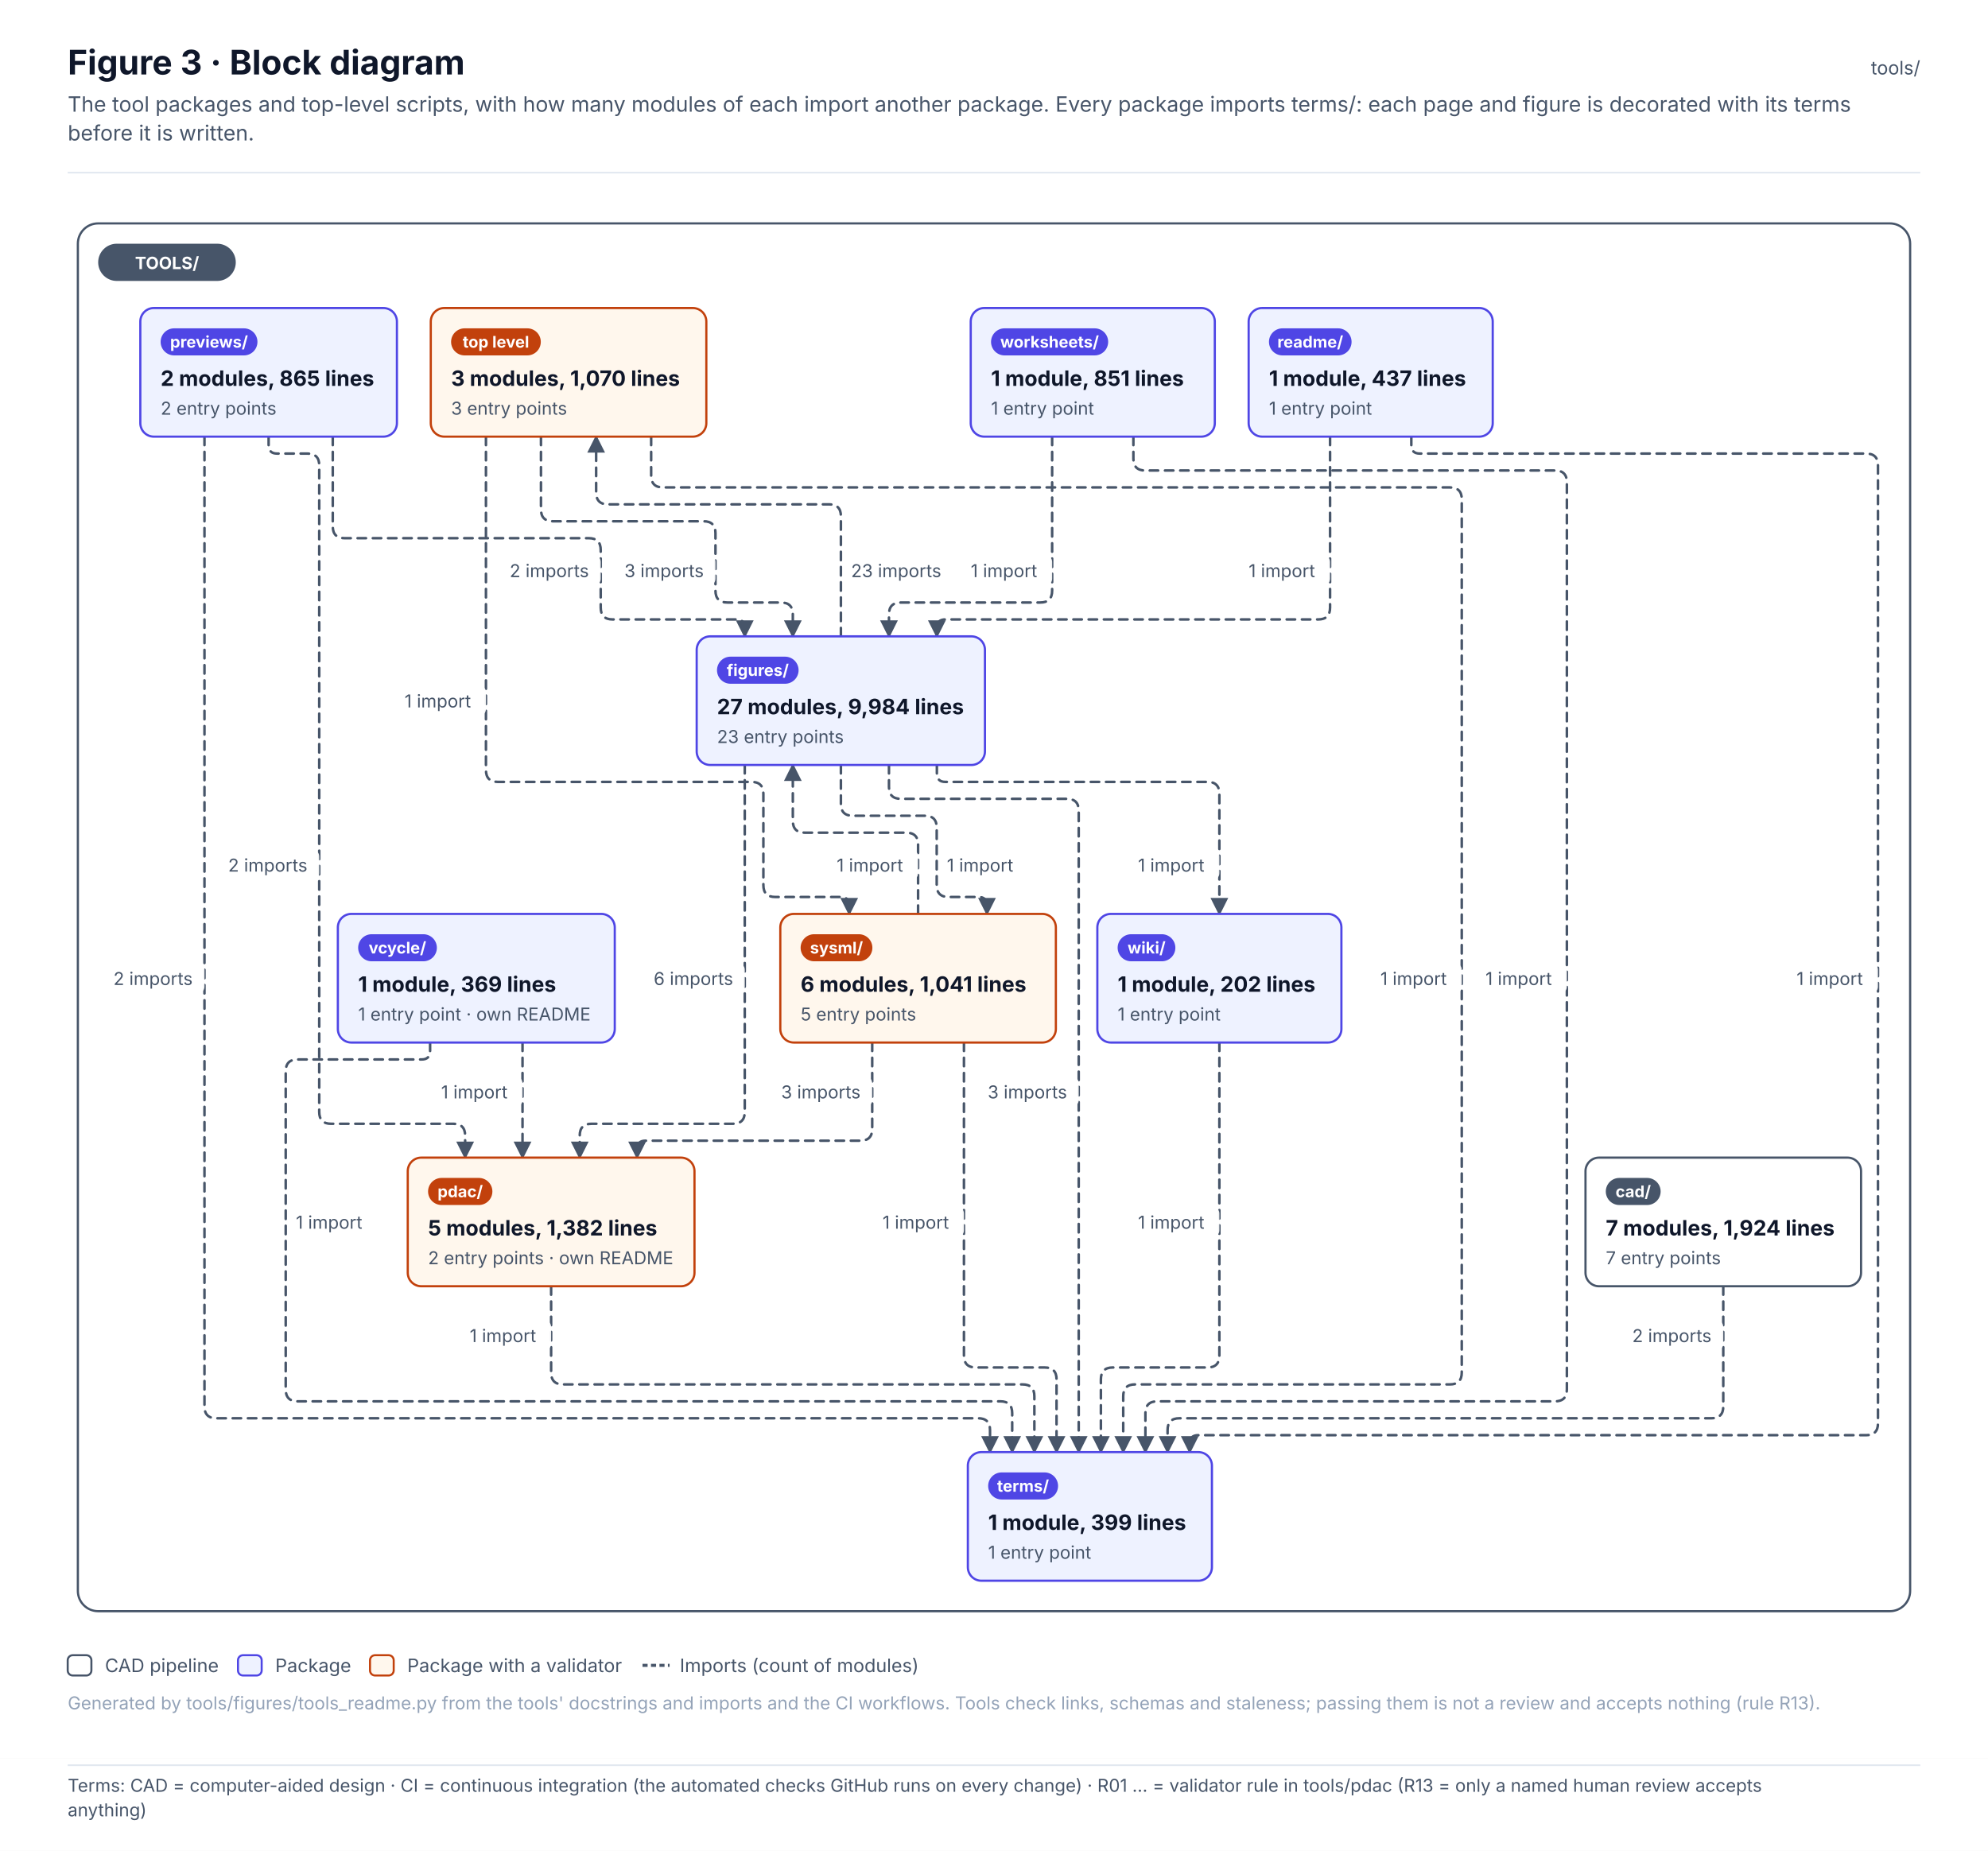
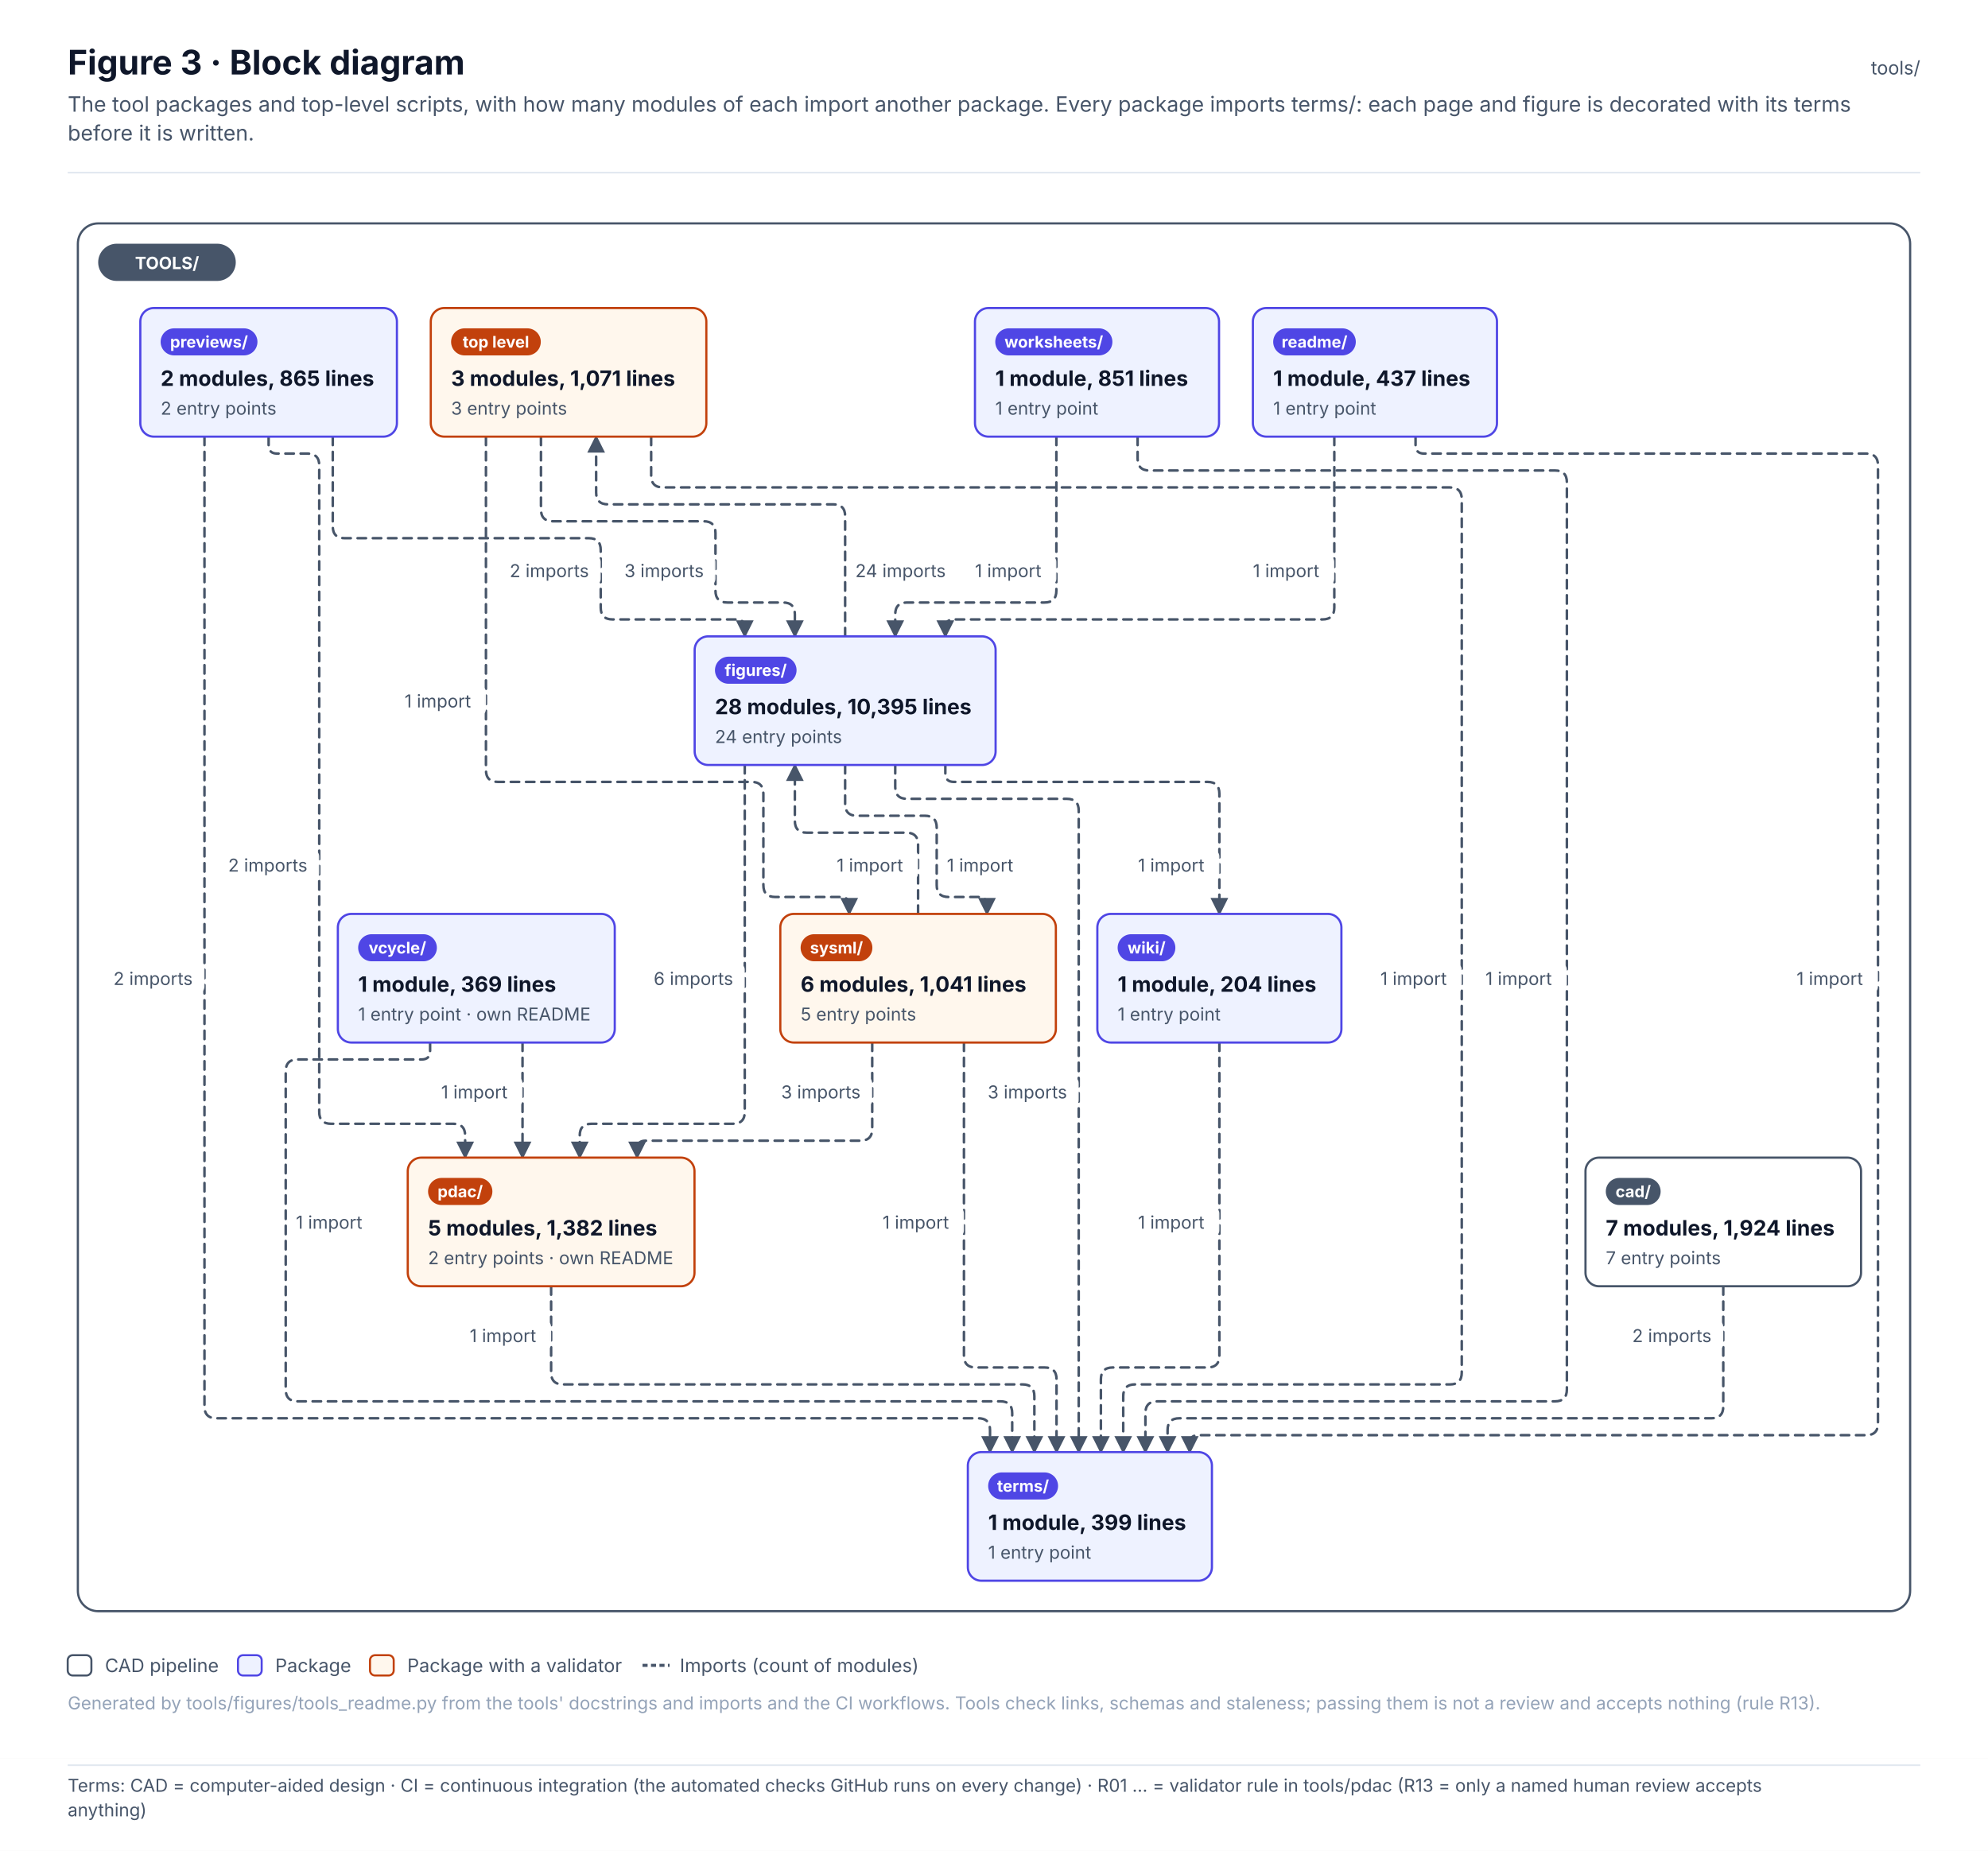
<svg xmlns="http://www.w3.org/2000/svg" width="1174.5" height="1093.6" viewBox="0 0 1174.5 1093.6" font-family="Inter, 'Segoe UI', Helvetica, Arial, sans-serif" role="img">
  <defs>
    <pattern id="hatch" patternUnits="userSpaceOnUse" width="6" height="6" patternTransform="rotate(45)">
      <rect width="6" height="6" fill="#F1F5F9" />
      <line x1="0" y1="0" x2="0" y2="6" stroke="#E2E8F0" stroke-width="2" />
    </pattern>
    <marker id="arr-ink" viewBox="0 0 10 10" refX="9" refY="5" markerWidth="7" markerHeight="7" orient="auto-start-reverse">
      <path d="M0 0 L10 5 L0 10 z" fill="#475569" />
    </marker>
    <marker id="dia-ink" viewBox="0 0 16 10" refX="15" refY="5" markerWidth="12" markerHeight="8" orient="auto-start-reverse">
      <path d="M1 5 L8 1 L15 5 L8 9 z" fill="#475569" />
    </marker>
    <marker id="tri-ink" viewBox="0 0 12 12" refX="11" refY="6" markerWidth="10" markerHeight="10" orient="auto-start-reverse">
      <path d="M1 1 L11 6 L1 11 z" fill="#FFFFFF" stroke="#475569" stroke-width="1.2" />
    </marker>
    <marker id="arr-system" viewBox="0 0 10 10" refX="9" refY="5" markerWidth="7" markerHeight="7" orient="auto-start-reverse">
      <path d="M0 0 L10 5 L0 10 z" fill="#4F46E5" />
    </marker>
    <marker id="dia-system" viewBox="0 0 16 10" refX="15" refY="5" markerWidth="12" markerHeight="8" orient="auto-start-reverse">
      <path d="M1 5 L8 1 L15 5 L8 9 z" fill="#4F46E5" />
    </marker>
    <marker id="tri-system" viewBox="0 0 12 12" refX="11" refY="6" markerWidth="10" markerHeight="10" orient="auto-start-reverse">
      <path d="M1 1 L11 6 L1 11 z" fill="#FFFFFF" stroke="#4F46E5" stroke-width="1.2" />
    </marker>
    <marker id="arr-software" viewBox="0 0 10 10" refX="9" refY="5" markerWidth="7" markerHeight="7" orient="auto-start-reverse">
      <path d="M0 0 L10 5 L0 10 z" fill="#0F766E" />
    </marker>
    <marker id="dia-software" viewBox="0 0 16 10" refX="15" refY="5" markerWidth="12" markerHeight="8" orient="auto-start-reverse">
      <path d="M1 5 L8 1 L15 5 L8 9 z" fill="#0F766E" />
    </marker>
    <marker id="tri-software" viewBox="0 0 12 12" refX="11" refY="6" markerWidth="10" markerHeight="10" orient="auto-start-reverse">
      <path d="M1 1 L11 6 L1 11 z" fill="#FFFFFF" stroke="#0F766E" stroke-width="1.2" />
    </marker>
    <marker id="arr-safety" viewBox="0 0 10 10" refX="9" refY="5" markerWidth="7" markerHeight="7" orient="auto-start-reverse">
      <path d="M0 0 L10 5 L0 10 z" fill="#C2410C" />
    </marker>
    <marker id="dia-safety" viewBox="0 0 16 10" refX="15" refY="5" markerWidth="12" markerHeight="8" orient="auto-start-reverse">
      <path d="M1 5 L8 1 L15 5 L8 9 z" fill="#C2410C" />
    </marker>
    <marker id="tri-safety" viewBox="0 0 12 12" refX="11" refY="6" markerWidth="10" markerHeight="10" orient="auto-start-reverse">
      <path d="M1 1 L11 6 L1 11 z" fill="#FFFFFF" stroke="#C2410C" stroke-width="1.2" />
    </marker>
    <marker id="arr-interface" viewBox="0 0 10 10" refX="9" refY="5" markerWidth="7" markerHeight="7" orient="auto-start-reverse">
      <path d="M0 0 L10 5 L0 10 z" fill="#7C3AED" />
    </marker>
    <marker id="dia-interface" viewBox="0 0 16 10" refX="15" refY="5" markerWidth="12" markerHeight="8" orient="auto-start-reverse">
      <path d="M1 5 L8 1 L15 5 L8 9 z" fill="#7C3AED" />
    </marker>
    <marker id="tri-interface" viewBox="0 0 12 12" refX="11" refY="6" markerWidth="10" markerHeight="10" orient="auto-start-reverse">
      <path d="M1 1 L11 6 L1 11 z" fill="#FFFFFF" stroke="#7C3AED" stroke-width="1.2" />
    </marker>
    <marker id="arr-external" viewBox="0 0 10 10" refX="9" refY="5" markerWidth="7" markerHeight="7" orient="auto-start-reverse">
      <path d="M0 0 L10 5 L0 10 z" fill="#64748B" />
    </marker>
    <marker id="dia-external" viewBox="0 0 16 10" refX="15" refY="5" markerWidth="12" markerHeight="8" orient="auto-start-reverse">
      <path d="M1 5 L8 1 L15 5 L8 9 z" fill="#64748B" />
    </marker>
    <marker id="tri-external" viewBox="0 0 12 12" refX="11" refY="6" markerWidth="10" markerHeight="10" orient="auto-start-reverse">
      <path d="M1 1 L11 6 L1 11 z" fill="#FFFFFF" stroke="#64748B" stroke-width="1.2" />
    </marker>
    <marker id="arr-work" viewBox="0 0 10 10" refX="9" refY="5" markerWidth="7" markerHeight="7" orient="auto-start-reverse">
      <path d="M0 0 L10 5 L0 10 z" fill="#475569" />
    </marker>
    <marker id="dia-work" viewBox="0 0 16 10" refX="15" refY="5" markerWidth="12" markerHeight="8" orient="auto-start-reverse">
      <path d="M1 5 L8 1 L15 5 L8 9 z" fill="#475569" />
    </marker>
    <marker id="tri-work" viewBox="0 0 12 12" refX="11" refY="6" markerWidth="10" markerHeight="10" orient="auto-start-reverse">
      <path d="M1 1 L11 6 L1 11 z" fill="#FFFFFF" stroke="#475569" stroke-width="1.2" />
    </marker>
    <marker id="arr-muted" viewBox="0 0 10 10" refX="9" refY="5" markerWidth="7" markerHeight="7" orient="auto-start-reverse">
      <path d="M0 0 L10 5 L0 10 z" fill="#94A3B8" />
    </marker>
    <marker id="dia-muted" viewBox="0 0 16 10" refX="15" refY="5" markerWidth="12" markerHeight="8" orient="auto-start-reverse">
      <path d="M1 5 L8 1 L15 5 L8 9 z" fill="#94A3B8" />
    </marker>
    <marker id="tri-muted" viewBox="0 0 12 12" refX="11" refY="6" markerWidth="10" markerHeight="10" orient="auto-start-reverse">
      <path d="M1 1 L11 6 L1 11 z" fill="#FFFFFF" stroke="#94A3B8" stroke-width="1.2" />
    </marker>
    <marker id="arr-current" viewBox="0 0 10 10" refX="9" refY="5" markerWidth="7" markerHeight="7" orient="auto-start-reverse">
      <path d="M0 0 L10 5 L0 10 z" fill="#0F172A" />
    </marker>
    <marker id="dia-current" viewBox="0 0 16 10" refX="15" refY="5" markerWidth="12" markerHeight="8" orient="auto-start-reverse">
      <path d="M1 5 L8 1 L15 5 L8 9 z" fill="#0F172A" />
    </marker>
    <marker id="tri-current" viewBox="0 0 12 12" refX="11" refY="6" markerWidth="10" markerHeight="10" orient="auto-start-reverse">
      <path d="M1 1 L11 6 L1 11 z" fill="#FFFFFF" stroke="#0F172A" stroke-width="1.2" />
    </marker>
    <marker id="arr-ok" viewBox="0 0 10 10" refX="9" refY="5" markerWidth="7" markerHeight="7" orient="auto-start-reverse">
      <path d="M0 0 L10 5 L0 10 z" fill="#2E9E6A" />
    </marker>
    <marker id="dia-ok" viewBox="0 0 16 10" refX="15" refY="5" markerWidth="12" markerHeight="8" orient="auto-start-reverse">
      <path d="M1 5 L8 1 L15 5 L8 9 z" fill="#2E9E6A" />
    </marker>
    <marker id="tri-ok" viewBox="0 0 12 12" refX="11" refY="6" markerWidth="10" markerHeight="10" orient="auto-start-reverse">
      <path d="M1 1 L11 6 L1 11 z" fill="#FFFFFF" stroke="#2E9E6A" stroke-width="1.2" />
    </marker>
    <marker id="arr-amber" viewBox="0 0 10 10" refX="9" refY="5" markerWidth="7" markerHeight="7" orient="auto-start-reverse">
      <path d="M0 0 L10 5 L0 10 z" fill="#D97706" />
    </marker>
    <marker id="dia-amber" viewBox="0 0 16 10" refX="15" refY="5" markerWidth="12" markerHeight="8" orient="auto-start-reverse">
      <path d="M1 5 L8 1 L15 5 L8 9 z" fill="#D97706" />
    </marker>
    <marker id="tri-amber" viewBox="0 0 12 12" refX="11" refY="6" markerWidth="10" markerHeight="10" orient="auto-start-reverse">
      <path d="M1 1 L11 6 L1 11 z" fill="#FFFFFF" stroke="#D97706" stroke-width="1.2" />
    </marker>
    <marker id="arr-red" viewBox="0 0 10 10" refX="9" refY="5" markerWidth="7" markerHeight="7" orient="auto-start-reverse">
      <path d="M0 0 L10 5 L0 10 z" fill="#D2553F" />
    </marker>
    <marker id="dia-red" viewBox="0 0 16 10" refX="15" refY="5" markerWidth="12" markerHeight="8" orient="auto-start-reverse">
      <path d="M1 5 L8 1 L15 5 L8 9 z" fill="#D2553F" />
    </marker>
    <marker id="tri-red" viewBox="0 0 12 12" refX="11" refY="6" markerWidth="10" markerHeight="10" orient="auto-start-reverse">
      <path d="M1 1 L11 6 L1 11 z" fill="#FFFFFF" stroke="#D2553F" stroke-width="1.2" />
    </marker>
  </defs>
  <rect x="0" y="0" width="1174.5" height="1039" rx="0" fill="#FFFFFF" stroke="none" stroke-width="0" />
  <text x="40" y="44" font-size="20" fill="#0F172A" font-weight="700">Figure 3 · Block diagram</text>
  <text x="40" y="66" font-size="12.5" fill="#475569">The tool packages and top-level scripts, with how many modules of each import another package. Every package imports terms/: each page and figure is decorated with its terms</text>
  <text x="40" y="83" font-size="12.5" fill="#475569">before it is written.</text>
  <text x="1134.5" y="44" font-size="11" fill="#475569" text-anchor="end">tools/</text>
  <line x1="40" y1="102" x2="1134.5" y2="102" stroke="#E2E8F0" stroke-width="1" />
  <g transform="translate(40 126)">
    <rect x="6" y="6" width="1082.5" height="820" rx="12" fill="#FFFFFF" stroke="#475569" stroke-width="1.3" />
-     <path d="M279.6 132 L279.6 175 Q279.6 182 286.6 182 L375.7 182 Q382.7 182 382.7 189 L382.7 223 Q382.7 230 389.7 230 L421.4 230 Q428.4 230 428.4 237 L428.4 250" stroke="#475569" stroke-width="1.5" fill="none" stroke-dasharray="5 4" stroke-linejoin="round" stroke-linecap="round" marker-end="url(#arr-ink)" />
+     <path d="M279.6 132 L279.6 175 Q279.6 182 286.6 182 L375.7 182 Q382.7 182 382.7 189 L382.7 223 Q382.7 230 389.7 230 L422.6 230 Q429.6 230 429.6 237 L429.6 250" stroke="#475569" stroke-width="1.5" fill="none" stroke-dasharray="5 4" stroke-linejoin="round" stroke-linecap="round" marker-end="url(#arr-ink)" />
    <path d="M247.1 132 L247.1 329 Q247.1 336 254.1 336 L404 336 Q411 336 411 343 L411 397 Q411 404 418 404 L456.7 404 Q461.7 404 461.7 409 L461.7 414" stroke="#475569" stroke-width="1.5" fill="none" stroke-dasharray="5 4" stroke-linejoin="round" stroke-linecap="round" marker-end="url(#arr-ink)" />
    <path d="M344.7 132 L344.7 155 Q344.7 162 351.7 162 L816.6 162 Q823.6 162 823.6 169 L823.6 685 Q823.6 692 816.6 692 L630.6 692 Q623.6 692 623.6 699 L623.6 732" stroke="#475569" stroke-width="1.5" fill="none" stroke-dasharray="5 4" stroke-linejoin="round" stroke-linecap="round" marker-end="url(#arr-ink)" />
    <path d="M978.1 634 L978.1 705 Q978.1 712 971.1 712 L656.8 712 Q649.8 712 649.8 719 L649.8 732" stroke="#475569" stroke-width="1.5" fill="none" stroke-dasharray="5 4" stroke-linejoin="round" stroke-linecap="round" marker-end="url(#arr-ink)" />
-     <path d="M456.8 250 L456.8 179 Q456.8 172 449.8 172 L319.2 172 Q312.2 172 312.2 165 L312.2 132" stroke="#475569" stroke-width="1.5" fill="none" stroke-dasharray="5 4" stroke-linejoin="round" stroke-linecap="round" marker-end="url(#arr-ink)" />
+     <path d="M459.3 250 L459.3 179 Q459.3 172 452.3 172 L319.2 172 Q312.2 172 312.2 165 L312.2 132" stroke="#475569" stroke-width="1.5" fill="none" stroke-dasharray="5 4" stroke-linejoin="round" stroke-linecap="round" marker-end="url(#arr-ink)" />
    <path d="M400 326 L400 531 Q400 538 393 538 L309.5 538 Q302.5 538 302.5 545 L302.5 558" stroke="#475569" stroke-width="1.5" fill="none" stroke-dasharray="5 4" stroke-linejoin="round" stroke-linecap="round" marker-end="url(#arr-ink)" />
-     <path d="M456.8 326 L456.8 349 Q456.8 356 463.8 356 L506.4 356 Q513.4 356 513.4 363 L513.4 397 Q513.4 404 520.4 404 L538.1 404 Q543.1 404 543.1 409 L543.1 414" stroke="#475569" stroke-width="1.5" fill="none" stroke-dasharray="5 4" stroke-linejoin="round" stroke-linecap="round" marker-end="url(#arr-ink)" />
-     <path d="M485.2 326 L485.2 339 Q485.2 346 492.2 346 L590.3 346 Q597.3 346 597.3 353 L597.3 732" stroke="#475569" stroke-width="1.5" fill="none" stroke-dasharray="5 4" stroke-linejoin="round" stroke-linecap="round" marker-end="url(#arr-ink)" />
-     <path d="M513.5 326 L513.5 331 Q513.5 336 518.5 336 L673.4 336 Q680.4 336 680.4 343 L680.4 414" stroke="#475569" stroke-width="1.5" fill="none" stroke-dasharray="5 4" stroke-linejoin="round" stroke-linecap="round" marker-end="url(#arr-ink)" />
+     <path d="M459.3 326 L459.3 349 Q459.3 356 466.3 356 L506.4 356 Q513.4 356 513.4 363 L513.4 397 Q513.4 404 520.4 404 L538.1 404 Q543.1 404 543.1 409 L543.1 414" stroke="#475569" stroke-width="1.5" fill="none" stroke-dasharray="5 4" stroke-linejoin="round" stroke-linecap="round" marker-end="url(#arr-ink)" />
+     <path d="M488.9 326 L488.9 339 Q488.9 346 495.9 346 L590.3 346 Q597.3 346 597.3 353 L597.3 732" stroke="#475569" stroke-width="1.5" fill="none" stroke-dasharray="5 4" stroke-linejoin="round" stroke-linecap="round" marker-end="url(#arr-ink)" />
+     <path d="M518.5 326 L518.5 331 Q518.5 336 523.5 336 L673.4 336 Q680.4 336 680.4 343 L680.4 414" stroke="#475569" stroke-width="1.5" fill="none" stroke-dasharray="5 4" stroke-linejoin="round" stroke-linecap="round" marker-end="url(#arr-ink)" />
    <path d="M285.6 634 L285.6 685 Q285.6 692 292.6 692 L564.1 692 Q571.1 692 571.1 699 L571.1 732" stroke="#475569" stroke-width="1.5" fill="none" stroke-dasharray="5 4" stroke-linejoin="round" stroke-linecap="round" marker-end="url(#arr-ink)" />
    <path d="M156.6 132 L156.6 185 Q156.6 192 163.6 192 L307.9 192 Q314.9 192 314.9 199 L314.9 233 Q314.9 240 321.9 240 L395 240 Q400 240 400 245 L400 250" stroke="#475569" stroke-width="1.5" fill="none" stroke-dasharray="5 4" stroke-linejoin="round" stroke-linecap="round" marker-end="url(#arr-ink)" />
    <path d="M118.7 132 L118.7 137 Q118.7 142 123.7 142 L141.6 142 Q148.6 142 148.6 149 L148.6 531 Q148.6 538 155.6 538 L227.8 538 Q234.8 538 234.8 545 L234.8 558" stroke="#475569" stroke-width="1.5" fill="none" stroke-dasharray="5 4" stroke-linejoin="round" stroke-linecap="round" marker-end="url(#arr-ink)" />
    <path d="M80.8 132 L80.8 705 Q80.8 712 87.8 712 L537.9 712 Q544.9 712 544.9 719 L544.9 732" stroke="#475569" stroke-width="1.5" fill="none" stroke-dasharray="5 4" stroke-linejoin="round" stroke-linecap="round" marker-end="url(#arr-ink)" />
-     <path d="M745.8 132 L745.8 233 Q745.8 240 738.8 240 L518.5 240 Q513.5 240 513.5 245 L513.5 250" stroke="#475569" stroke-width="1.5" fill="none" stroke-dasharray="5 4" stroke-linejoin="round" stroke-linecap="round" marker-end="url(#arr-ink)" />
-     <path d="M793.8 132 L793.8 137 Q793.8 142 798.8 142 L1062.5 142 Q1069.5 142 1069.5 149 L1069.5 715 Q1069.5 722 1062.5 722 L667.9 722 Q662.9 722 662.9 727 L662.9 732" stroke="#475569" stroke-width="1.5" fill="none" stroke-dasharray="5 4" stroke-linejoin="round" stroke-linecap="round" marker-end="url(#arr-ink)" />
-     <path d="M502.4 414 L502.4 373 Q502.4 366 495.4 366 L435.4 366 Q428.4 366 428.4 359 L428.4 326" stroke="#475569" stroke-width="1.5" fill="none" stroke-dasharray="5 4" stroke-linejoin="round" stroke-linecap="round" marker-end="url(#arr-ink)" />
+     <path d="M748.3 132 L748.3 233 Q748.3 240 741.3 240 L523.5 240 Q518.5 240 518.5 245 L518.5 250" stroke="#475569" stroke-width="1.5" fill="none" stroke-dasharray="5 4" stroke-linejoin="round" stroke-linecap="round" marker-end="url(#arr-ink)" />
+     <path d="M796.3 132 L796.3 137 Q796.3 142 801.3 142 L1062.5 142 Q1069.5 142 1069.5 149 L1069.5 715 Q1069.5 722 1062.5 722 L667.9 722 Q662.9 722 662.9 727 L662.9 732" stroke="#475569" stroke-width="1.5" fill="none" stroke-dasharray="5 4" stroke-linejoin="round" stroke-linecap="round" marker-end="url(#arr-ink)" />
+     <path d="M502.4 414 L502.4 373 Q502.4 366 495.4 366 L436.6 366 Q429.6 366 429.6 359 L429.6 326" stroke="#475569" stroke-width="1.5" fill="none" stroke-dasharray="5 4" stroke-linejoin="round" stroke-linecap="round" marker-end="url(#arr-ink)" />
    <path d="M475.3 490 L475.3 541 Q475.3 548 468.3 548 L341.4 548 Q336.4 548 336.4 553 L336.4 558" stroke="#475569" stroke-width="1.5" fill="none" stroke-dasharray="5 4" stroke-linejoin="round" stroke-linecap="round" marker-end="url(#arr-ink)" />
    <path d="M529.5 490 L529.5 675 Q529.5 682 536.5 682 L577.2 682 Q584.2 682 584.2 689 L584.2 732" stroke="#475569" stroke-width="1.5" fill="none" stroke-dasharray="5 4" stroke-linejoin="round" stroke-linecap="round" marker-end="url(#arr-ink)" />
    <path d="M268.7 490 L268.7 558" stroke="#475569" stroke-width="1.5" fill="none" stroke-dasharray="5 4" stroke-linejoin="round" stroke-linecap="round" marker-end="url(#arr-ink)" />
    <path d="M214.1 490 L214.1 495 Q214.1 500 209.1 500 L135.8 500 Q128.8 500 128.8 507 L128.8 695 Q128.8 702 135.8 702 L551 702 Q558 702 558 709 L558 732" stroke="#475569" stroke-width="1.5" fill="none" stroke-dasharray="5 4" stroke-linejoin="round" stroke-linecap="round" marker-end="url(#arr-ink)" />
    <path d="M680.4 490 L680.4 675 Q680.4 682 673.4 682 L617.4 682 Q610.4 682 610.4 689 L610.4 732" stroke="#475569" stroke-width="1.5" fill="none" stroke-dasharray="5 4" stroke-linejoin="round" stroke-linecap="round" marker-end="url(#arr-ink)" />
-     <path d="M581.6 132 L581.6 223 Q581.6 230 574.6 230 L492.2 230 Q485.2 230 485.2 237 L485.2 250" stroke="#475569" stroke-width="1.5" fill="none" stroke-dasharray="5 4" stroke-linejoin="round" stroke-linecap="round" marker-end="url(#arr-ink)" />
-     <path d="M629.6 132 L629.6 145 Q629.6 152 636.6 152 L878.7 152 Q885.7 152 885.7 159 L885.7 695 Q885.7 702 878.7 702 L643.7 702 Q636.7 702 636.7 709 L636.7 732" stroke="#475569" stroke-width="1.5" fill="none" stroke-dasharray="5 4" stroke-linejoin="round" stroke-linecap="round" marker-end="url(#arr-ink)" />
+     <path d="M584.1 132 L584.1 223 Q584.1 230 577.1 230 L495.9 230 Q488.9 230 488.9 237 L488.9 250" stroke="#475569" stroke-width="1.5" fill="none" stroke-dasharray="5 4" stroke-linejoin="round" stroke-linecap="round" marker-end="url(#arr-ink)" />
+     <path d="M632.1 132 L632.1 145 Q632.1 152 639.1 152 L878.7 152 Q885.7 152 885.7 159 L885.7 695 Q885.7 702 878.7 702 L643.7 702 Q636.7 702 636.7 709 L636.7 732" stroke="#475569" stroke-width="1.5" fill="none" stroke-dasharray="5 4" stroke-linejoin="round" stroke-linecap="round" marker-end="url(#arr-ink)" />
    <rect x="18" y="18" width="81.3" height="22" rx="11" fill="#475569" stroke="none" stroke-width="0" />
    <text x="58.7" y="33" font-size="10" fill="#FFFFFF" font-weight="700" text-anchor="middle">TOOLS/</text>
    <rect x="896.7" y="558" width="162.8" height="76" rx="8" fill="#FFFFFF" stroke="#475569" stroke-width="1.3" />
    <rect x="908.7" y="570" width="32.4" height="16" rx="8.0" fill="#475569" stroke="none" stroke-width="1" />
    <text x="924.9" y="581.4" font-size="9.5" fill="#FFFFFF" font-weight="700" text-anchor="middle">cad/</text>
    <text x="908.7" y="604" font-size="12.5" fill="#0F172A" font-weight="700">7 modules, 1,924 lines</text>
    <text x="908.7" y="621" font-size="10.5" fill="#475569">7 entry points</text>
-     <rect x="371.6" y="250" width="170.3" height="76" rx="8" fill="#EEF2FF" stroke="#4F46E5" stroke-width="1.3" />
-     <rect x="383.6" y="262" width="48.2" height="16" rx="8.0" fill="#4F46E5" stroke="none" stroke-width="1" />
-     <text x="407.7" y="273.4" font-size="9.5" fill="#FFFFFF" font-weight="700" text-anchor="middle">figures/</text>
-     <text x="383.6" y="296" font-size="12.5" fill="#0F172A" font-weight="700">27 modules, 9,984 lines</text>
-     <text x="383.6" y="313" font-size="10.5" fill="#475569">23 entry points</text>
+     <rect x="370.4" y="250" width="177.8" height="76" rx="8" fill="#EEF2FF" stroke="#4F46E5" stroke-width="1.3" />
+     <rect x="382.4" y="262" width="48.2" height="16" rx="8.0" fill="#4F46E5" stroke="none" stroke-width="1" />
+     <text x="406.5" y="273.4" font-size="9.5" fill="#FFFFFF" font-weight="700" text-anchor="middle">figures/</text>
+     <text x="382.4" y="296" font-size="12.5" fill="#0F172A" font-weight="700">28 modules, 10,395 lines</text>
+     <text x="382.4" y="313" font-size="10.5" fill="#475569">24 entry points</text>
    <rect x="200.9" y="558" width="169.4" height="76" rx="8" fill="#FFF7ED" stroke="#C2410C" stroke-width="1.3" />
    <rect x="212.9" y="570" width="38" height="16" rx="8.0" fill="#C2410C" stroke="none" stroke-width="1" />
    <text x="231.9" y="581.4" font-size="9.5" fill="#FFFFFF" font-weight="700" text-anchor="middle">pdac/</text>
    <text x="212.9" y="604" font-size="12.5" fill="#0F172A" font-weight="700">5 modules, 1,382 lines</text>
    <text x="212.9" y="621" font-size="10.5" fill="#475569">2 entry points · own README</text>
    <rect x="42.9" y="56" width="151.6" height="76" rx="8" fill="#EEF2FF" stroke="#4F46E5" stroke-width="1.3" />
    <rect x="54.9" y="68" width="57.2" height="16" rx="8.0" fill="#4F46E5" stroke="none" stroke-width="1" />
    <text x="83.5" y="79.4" font-size="9.5" fill="#FFFFFF" font-weight="700" text-anchor="middle">previews/</text>
    <text x="54.9" y="102" font-size="12.5" fill="#0F172A" font-weight="700">2 modules, 865 lines</text>
    <text x="54.9" y="119" font-size="10.5" fill="#475569">2 entry points</text>
-     <rect x="697.7" y="56" width="144.2" height="76" rx="8" fill="#EEF2FF" stroke="#4F46E5" stroke-width="1.3" />
-     <rect x="709.7" y="68" width="48.8" height="16" rx="8.0" fill="#4F46E5" stroke="none" stroke-width="1" />
-     <text x="734.1" y="79.4" font-size="9.5" fill="#FFFFFF" font-weight="700" text-anchor="middle">readme/</text>
-     <text x="709.7" y="102" font-size="12.5" fill="#0F172A" font-weight="700">1 module, 437 lines</text>
-     <text x="709.7" y="119" font-size="10.5" fill="#475569">1 entry point</text>
+     <rect x="700.2" y="56" width="144.2" height="76" rx="8" fill="#EEF2FF" stroke="#4F46E5" stroke-width="1.3" />
+     <rect x="712.2" y="68" width="48.8" height="16" rx="8.0" fill="#4F46E5" stroke="none" stroke-width="1" />
+     <text x="736.6" y="79.4" font-size="9.5" fill="#FFFFFF" font-weight="700" text-anchor="middle">readme/</text>
+     <text x="712.2" y="102" font-size="12.5" fill="#0F172A" font-weight="700">1 module, 437 lines</text>
+     <text x="712.2" y="119" font-size="10.5" fill="#475569">1 entry point</text>
    <rect x="421" y="414" width="162.8" height="76" rx="8" fill="#FFF7ED" stroke="#C2410C" stroke-width="1.3" />
    <rect x="433" y="426" width="42.4" height="16" rx="8.0" fill="#C2410C" stroke="none" stroke-width="1" />
    <text x="454.2" y="437.4" font-size="9.5" fill="#FFFFFF" font-weight="700" text-anchor="middle">sysml/</text>
    <text x="433" y="460" font-size="12.5" fill="#0F172A" font-weight="700">6 modules, 1,041 lines</text>
    <text x="433" y="477" font-size="10.5" fill="#475569">5 entry points</text>
    <rect x="531.8" y="732" width="144.2" height="76" rx="8" fill="#EEF2FF" stroke="#4F46E5" stroke-width="1.3" />
    <rect x="543.8" y="744" width="41.3" height="16" rx="8.0" fill="#4F46E5" stroke="none" stroke-width="1" />
    <text x="564.4" y="755.4" font-size="9.5" fill="#FFFFFF" font-weight="700" text-anchor="middle">terms/</text>
    <text x="543.8" y="778" font-size="12.5" fill="#0F172A" font-weight="700">1 module, 399 lines</text>
    <text x="543.8" y="795" font-size="10.5" fill="#475569">1 entry point</text>
    <rect x="159.6" y="414" width="163.6" height="76" rx="8" fill="#EEF2FF" stroke="#4F46E5" stroke-width="1.3" />
    <rect x="171.6" y="426" width="46.5" height="16" rx="8.0" fill="#4F46E5" stroke="none" stroke-width="1" />
    <text x="194.8" y="437.4" font-size="9.5" fill="#FFFFFF" font-weight="700" text-anchor="middle">vcycle/</text>
    <text x="171.6" y="460" font-size="12.5" fill="#0F172A" font-weight="700">1 module, 369 lines</text>
    <text x="171.6" y="477" font-size="10.5" fill="#475569">1 entry point · own README</text>
    <rect x="608.3" y="414" width="144.2" height="76" rx="8" fill="#EEF2FF" stroke="#4F46E5" stroke-width="1.3" />
    <rect x="620.3" y="426" width="34.1" height="16" rx="8.0" fill="#4F46E5" stroke="none" stroke-width="1" />
    <text x="637.4" y="437.4" font-size="9.5" fill="#FFFFFF" font-weight="700" text-anchor="middle">wiki/</text>
-     <text x="620.3" y="460" font-size="12.5" fill="#0F172A" font-weight="700">1 module, 202 lines</text>
+     <text x="620.3" y="460" font-size="12.5" fill="#0F172A" font-weight="700">1 module, 204 lines</text>
    <text x="620.3" y="477" font-size="10.5" fill="#475569">1 entry point</text>
-     <rect x="533.5" y="56" width="144.2" height="76" rx="8" fill="#EEF2FF" stroke="#4F46E5" stroke-width="1.3" />
-     <rect x="545.5" y="68" width="69.2" height="16" rx="8.0" fill="#4F46E5" stroke="none" stroke-width="1" />
-     <text x="580.1" y="79.4" font-size="9.5" fill="#FFFFFF" font-weight="700" text-anchor="middle">worksheets/</text>
-     <text x="545.5" y="102" font-size="12.5" fill="#0F172A" font-weight="700">1 module, 851 lines</text>
-     <text x="545.5" y="119" font-size="10.5" fill="#475569">1 entry point</text>
+     <rect x="536" y="56" width="144.2" height="76" rx="8" fill="#EEF2FF" stroke="#4F46E5" stroke-width="1.3" />
+     <rect x="548" y="68" width="69.2" height="16" rx="8.0" fill="#4F46E5" stroke="none" stroke-width="1" />
+     <text x="582.6" y="79.4" font-size="9.5" fill="#FFFFFF" font-weight="700" text-anchor="middle">worksheets/</text>
+     <text x="548" y="102" font-size="12.5" fill="#0F172A" font-weight="700">1 module, 851 lines</text>
+     <text x="548" y="119" font-size="10.5" fill="#475569">1 entry point</text>
    <rect x="214.5" y="56" width="162.8" height="76" rx="8" fill="#FFF7ED" stroke="#C2410C" stroke-width="1.3" />
    <rect x="226.5" y="68" width="53" height="16" rx="8.0" fill="#C2410C" stroke="none" stroke-width="1" />
    <text x="253" y="79.4" font-size="9.5" fill="#FFFFFF" font-weight="700" text-anchor="middle">top level</text>
-     <text x="226.5" y="102" font-size="12.5" fill="#0F172A" font-weight="700">3 modules, 1,070 lines</text>
+     <text x="226.5" y="102" font-size="12.5" fill="#0F172A" font-weight="700">3 modules, 1,071 lines</text>
    <text x="226.5" y="119" font-size="10.5" fill="#475569">3 entry points</text>
    <rect x="323.9" y="202" width="58.8" height="18" rx="4" fill="#FFFFFF" stroke="none" stroke-width="0" opacity="0.92" />
    <text x="328.9" y="215" font-size="10.5" fill="#475569">3 imports</text>
    <rect x="194" y="279" width="53.1" height="18" rx="4" fill="#FFFFFF" stroke="none" stroke-width="0" opacity="0.92" />
    <text x="199" y="292" font-size="10.5" fill="#475569">1 import</text>
    <rect x="770.5" y="443" width="53.1" height="18" rx="4" fill="#FFFFFF" stroke="none" stroke-width="0" opacity="0.92" />
    <text x="775.5" y="456" font-size="10.5" fill="#475569">1 import</text>
    <rect x="919.3" y="654" width="58.8" height="18" rx="4" fill="#FFFFFF" stroke="none" stroke-width="0" opacity="0.92" />
    <text x="924.3" y="667" font-size="10.5" fill="#475569">2 imports</text>
-     <rect x="457.8" y="202" width="64.7" height="18" rx="4" fill="#FFFFFF" stroke="none" stroke-width="0" opacity="0.92" />
-     <text x="462.8" y="215" font-size="10.5" fill="#475569">23 imports</text>
+     <rect x="460.3" y="202" width="64.7" height="18" rx="4" fill="#FFFFFF" stroke="none" stroke-width="0" opacity="0.92" />
+     <text x="465.3" y="215" font-size="10.5" fill="#475569">24 imports</text>
    <rect x="341.2" y="443" width="58.8" height="18" rx="4" fill="#FFFFFF" stroke="none" stroke-width="0" opacity="0.92" />
    <text x="346.2" y="456" font-size="10.5" fill="#475569">6 imports</text>
    <rect x="514.4" y="376" width="53.1" height="18" rx="4" fill="#FFFFFF" stroke="none" stroke-width="0" opacity="0.92" />
    <text x="519.4" y="389" font-size="10.5" fill="#475569">1 import</text>
    <rect x="538.5" y="510" width="58.8" height="18" rx="4" fill="#FFFFFF" stroke="none" stroke-width="0" opacity="0.92" />
    <text x="543.5" y="523" font-size="10.5" fill="#475569">3 imports</text>
    <rect x="627.3" y="376" width="53.1" height="18" rx="4" fill="#FFFFFF" stroke="none" stroke-width="0" opacity="0.92" />
    <text x="632.3" y="389" font-size="10.5" fill="#475569">1 import</text>
    <rect x="232.5" y="654" width="53.1" height="18" rx="4" fill="#FFFFFF" stroke="none" stroke-width="0" opacity="0.92" />
    <text x="237.5" y="667" font-size="10.5" fill="#475569">1 import</text>
    <rect x="256.1" y="202" width="58.8" height="18" rx="4" fill="#FFFFFF" stroke="none" stroke-width="0" opacity="0.92" />
    <text x="261.1" y="215" font-size="10.5" fill="#475569">2 imports</text>
    <rect x="89.8" y="376" width="58.8" height="18" rx="4" fill="#FFFFFF" stroke="none" stroke-width="0" opacity="0.92" />
    <text x="94.8" y="389" font-size="10.5" fill="#475569">2 imports</text>
    <rect x="22" y="443" width="58.8" height="18" rx="4" fill="#FFFFFF" stroke="none" stroke-width="0" opacity="0.92" />
    <text x="27" y="456" font-size="10.5" fill="#475569">2 imports</text>
-     <rect x="692.7" y="202" width="53.1" height="18" rx="4" fill="#FFFFFF" stroke="none" stroke-width="0" opacity="0.92" />
-     <text x="697.7" y="215" font-size="10.5" fill="#475569">1 import</text>
+     <rect x="695.2" y="202" width="53.1" height="18" rx="4" fill="#FFFFFF" stroke="none" stroke-width="0" opacity="0.92" />
+     <text x="700.2" y="215" font-size="10.5" fill="#475569">1 import</text>
    <rect x="1016.4" y="443" width="53.1" height="18" rx="4" fill="#FFFFFF" stroke="none" stroke-width="0" opacity="0.92" />
    <text x="1021.4" y="456" font-size="10.5" fill="#475569">1 import</text>
    <rect x="449.3" y="376" width="53.1" height="18" rx="4" fill="#FFFFFF" stroke="none" stroke-width="0" opacity="0.92" />
    <text x="454.3" y="389" font-size="10.5" fill="#475569">1 import</text>
    <rect x="416.5" y="510" width="58.8" height="18" rx="4" fill="#FFFFFF" stroke="none" stroke-width="0" opacity="0.92" />
    <text x="421.5" y="523" font-size="10.5" fill="#475569">3 imports</text>
    <rect x="476.4" y="587" width="53.1" height="18" rx="4" fill="#FFFFFF" stroke="none" stroke-width="0" opacity="0.92" />
    <text x="481.4" y="600" font-size="10.5" fill="#475569">1 import</text>
    <rect x="215.6" y="510" width="53.1" height="18" rx="4" fill="#FFFFFF" stroke="none" stroke-width="0" opacity="0.92" />
    <text x="220.6" y="523" font-size="10.5" fill="#475569">1 import</text>
    <rect x="129.8" y="587" width="53.1" height="18" rx="4" fill="#FFFFFF" stroke="none" stroke-width="0" opacity="0.92" />
    <text x="134.8" y="600" font-size="10.5" fill="#475569">1 import</text>
    <rect x="627.3" y="587" width="53.1" height="18" rx="4" fill="#FFFFFF" stroke="none" stroke-width="0" opacity="0.92" />
    <text x="632.3" y="600" font-size="10.5" fill="#475569">1 import</text>
-     <rect x="528.5" y="202" width="53.1" height="18" rx="4" fill="#FFFFFF" stroke="none" stroke-width="0" opacity="0.92" />
-     <text x="533.5" y="215" font-size="10.5" fill="#475569">1 import</text>
+     <rect x="531" y="202" width="53.1" height="18" rx="4" fill="#FFFFFF" stroke="none" stroke-width="0" opacity="0.92" />
+     <text x="536" y="215" font-size="10.5" fill="#475569">1 import</text>
    <rect x="832.6" y="443" width="53.1" height="18" rx="4" fill="#FFFFFF" stroke="none" stroke-width="0" opacity="0.92" />
    <text x="837.6" y="456" font-size="10.5" fill="#475569">1 import</text>
  </g>
  <rect x="40" y="978" width="14" height="12" rx="3" fill="#FFFFFF" stroke="#475569" stroke-width="1.2" />
  <text x="62" y="988" font-size="11" fill="#475569">CAD pipeline</text>
  <rect x="140.6" y="978" width="14" height="12" rx="3" fill="#EEF2FF" stroke="#4F46E5" stroke-width="1.2" />
  <text x="162.6" y="988" font-size="11" fill="#475569">Package</text>
  <rect x="218.6" y="978" width="14" height="12" rx="3" fill="#FFF7ED" stroke="#C2410C" stroke-width="1.2" />
  <text x="240.6" y="988" font-size="11" fill="#475569">Package with a validator</text>
  <line x1="379.6" y1="984" x2="395.6" y2="984" stroke="#475569" stroke-width="1.8" stroke-dasharray="3 2" />
  <text x="401.6" y="988" font-size="11" fill="#475569">Imports (count of modules)</text>
  <text x="40" y="1010" font-size="10.5" fill="#94A3B8">Generated by tools/figures/tools_readme.py from the tools' docstrings and imports and the CI workflows. Tools check links, schemas and staleness; passing them is not a review and accepts nothing (rule R13).</text>
  <g class="terms" data-base-h="1039">
    <rect x="0" y="1039" width="1174.5" height="54.6" fill="#FFFFFF" />
    <line x1="40" y1="1043" x2="1134.5" y2="1043" stroke="#E2E8F0" stroke-width="1" />
    <text x="40" y="1058.7" font-size="10.5" fill="#475569" font-family="Inter, 'Segoe UI', Helvetica, Arial, sans-serif">Terms: CAD = computer-aided design · CI = continuous integration (the automated checks GitHub runs on every change) · R01 … = validator rule in tools/pdac (R13 = only a named human review accepts</text>
    <text x="40" y="1073.2" font-size="10.5" fill="#475569" font-family="Inter, 'Segoe UI', Helvetica, Arial, sans-serif">anything)</text>
  </g>
</svg>
